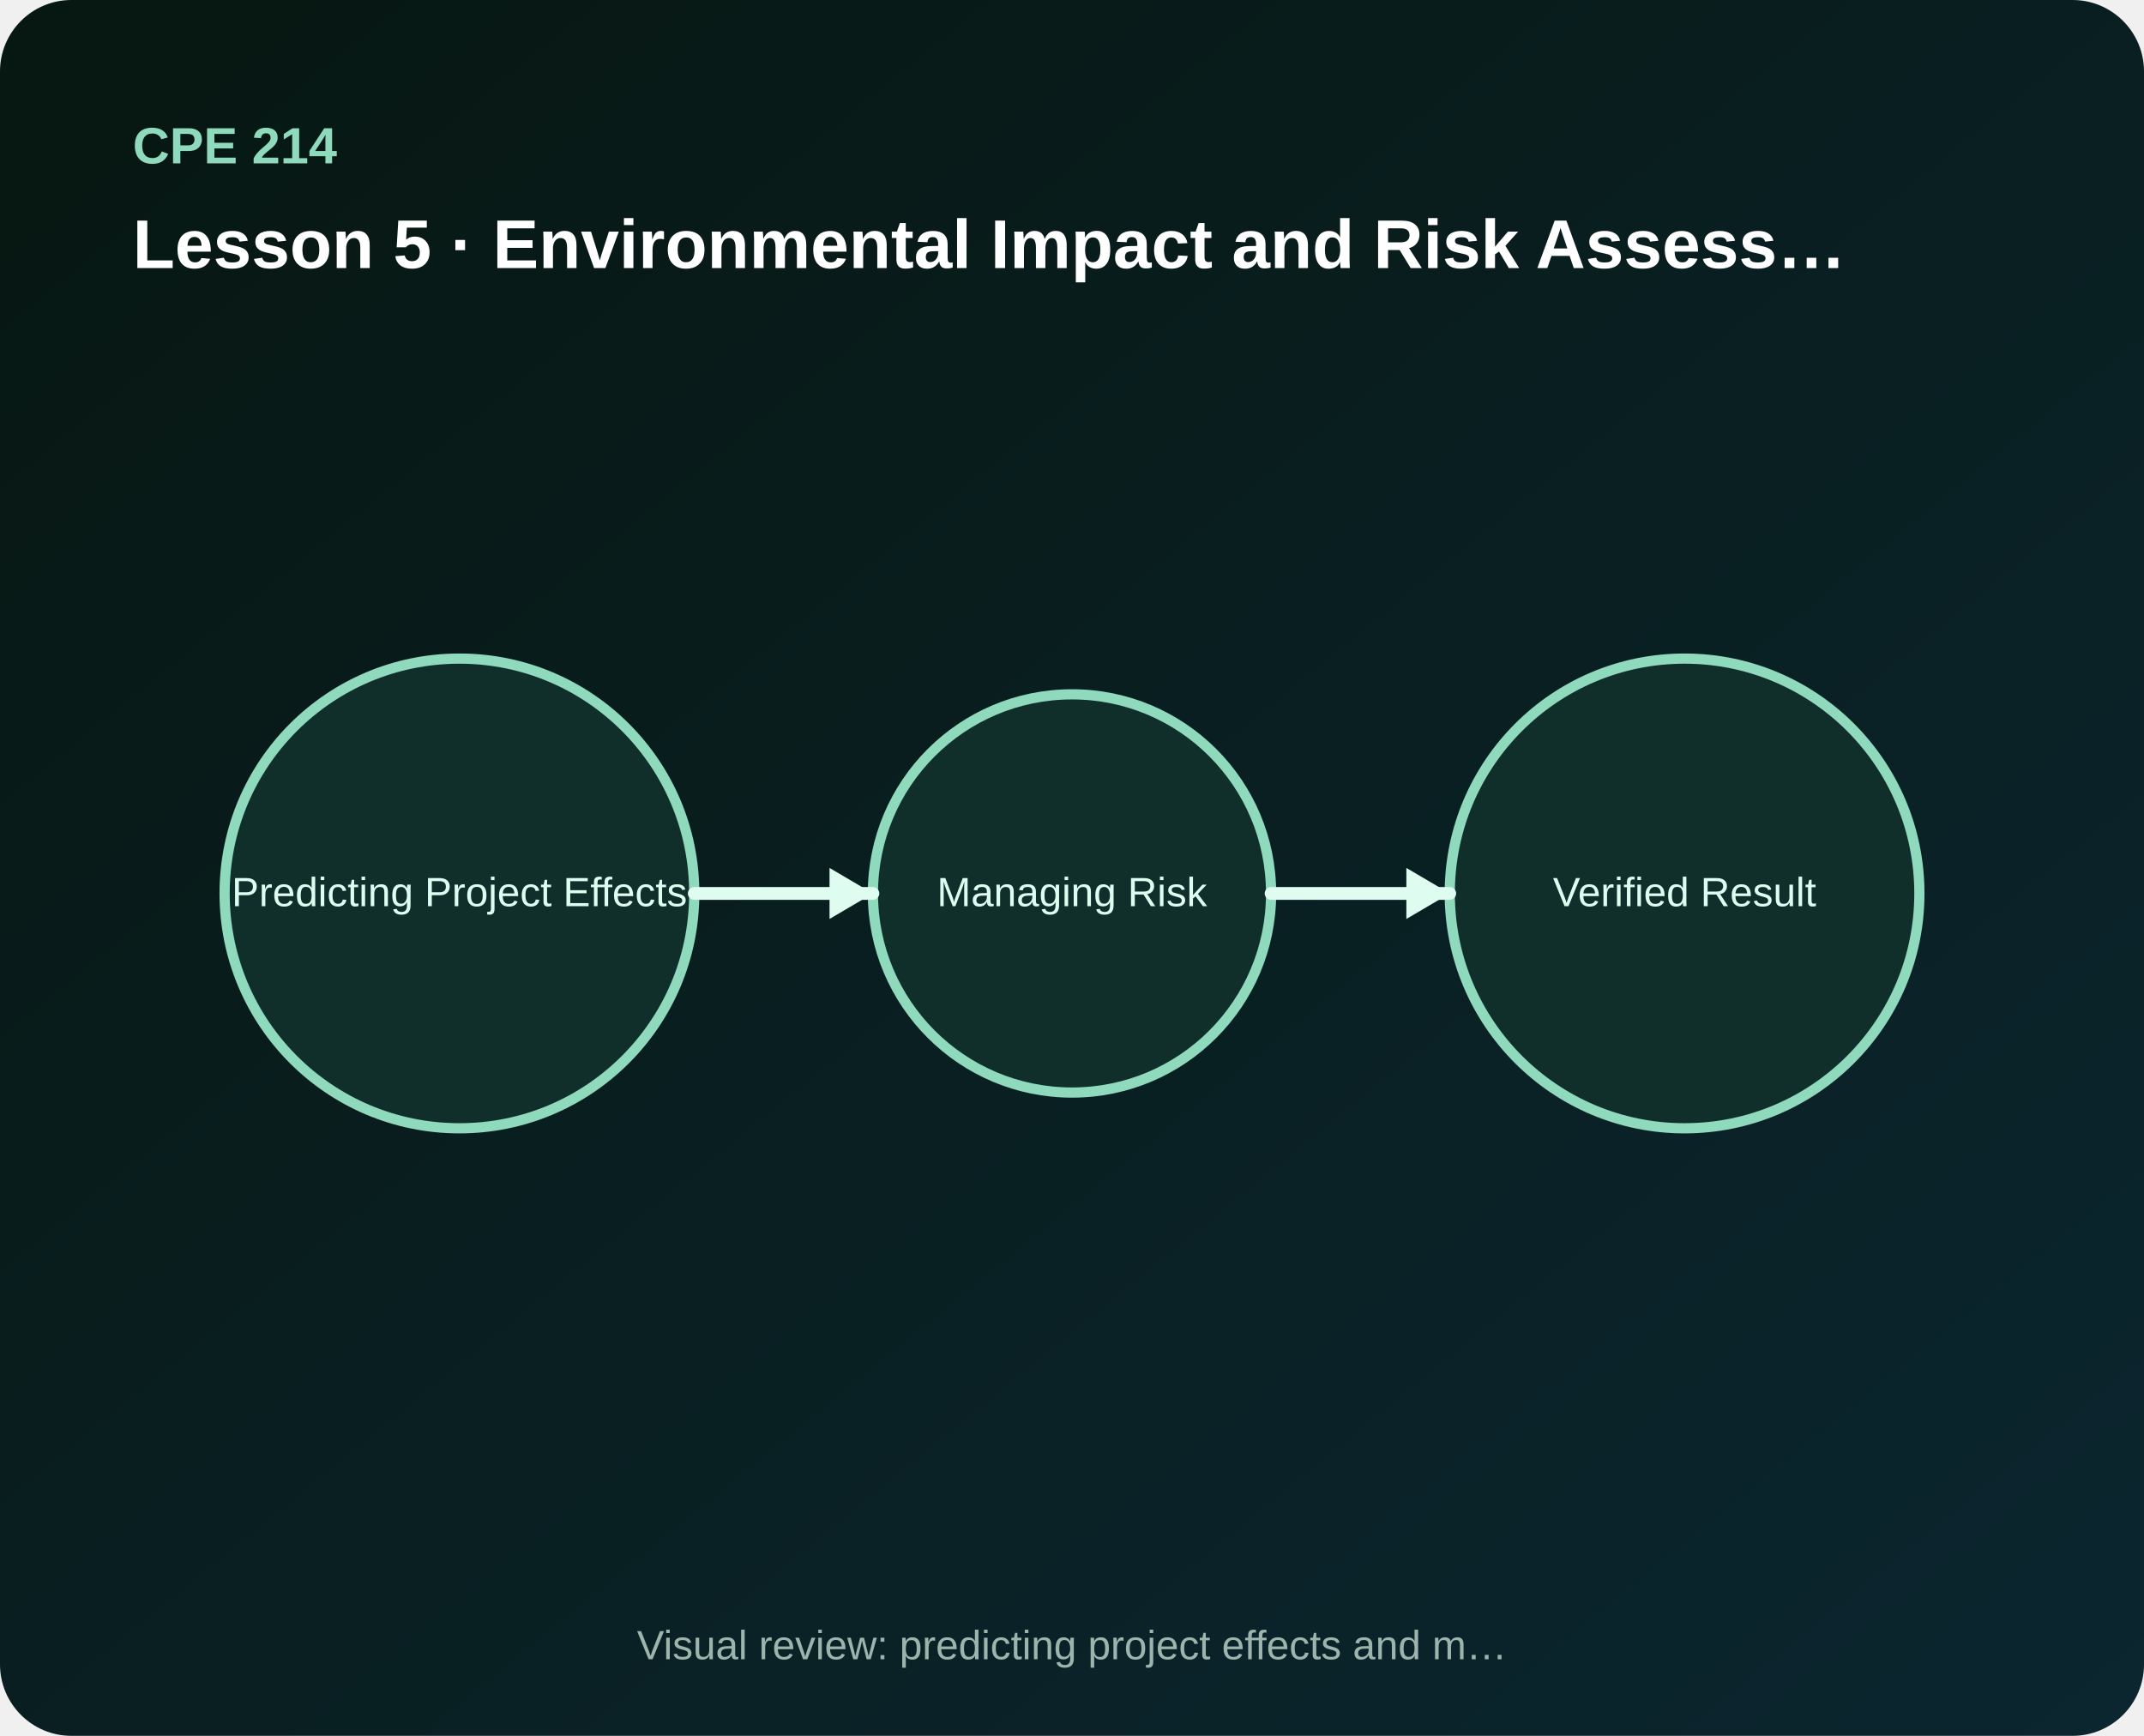
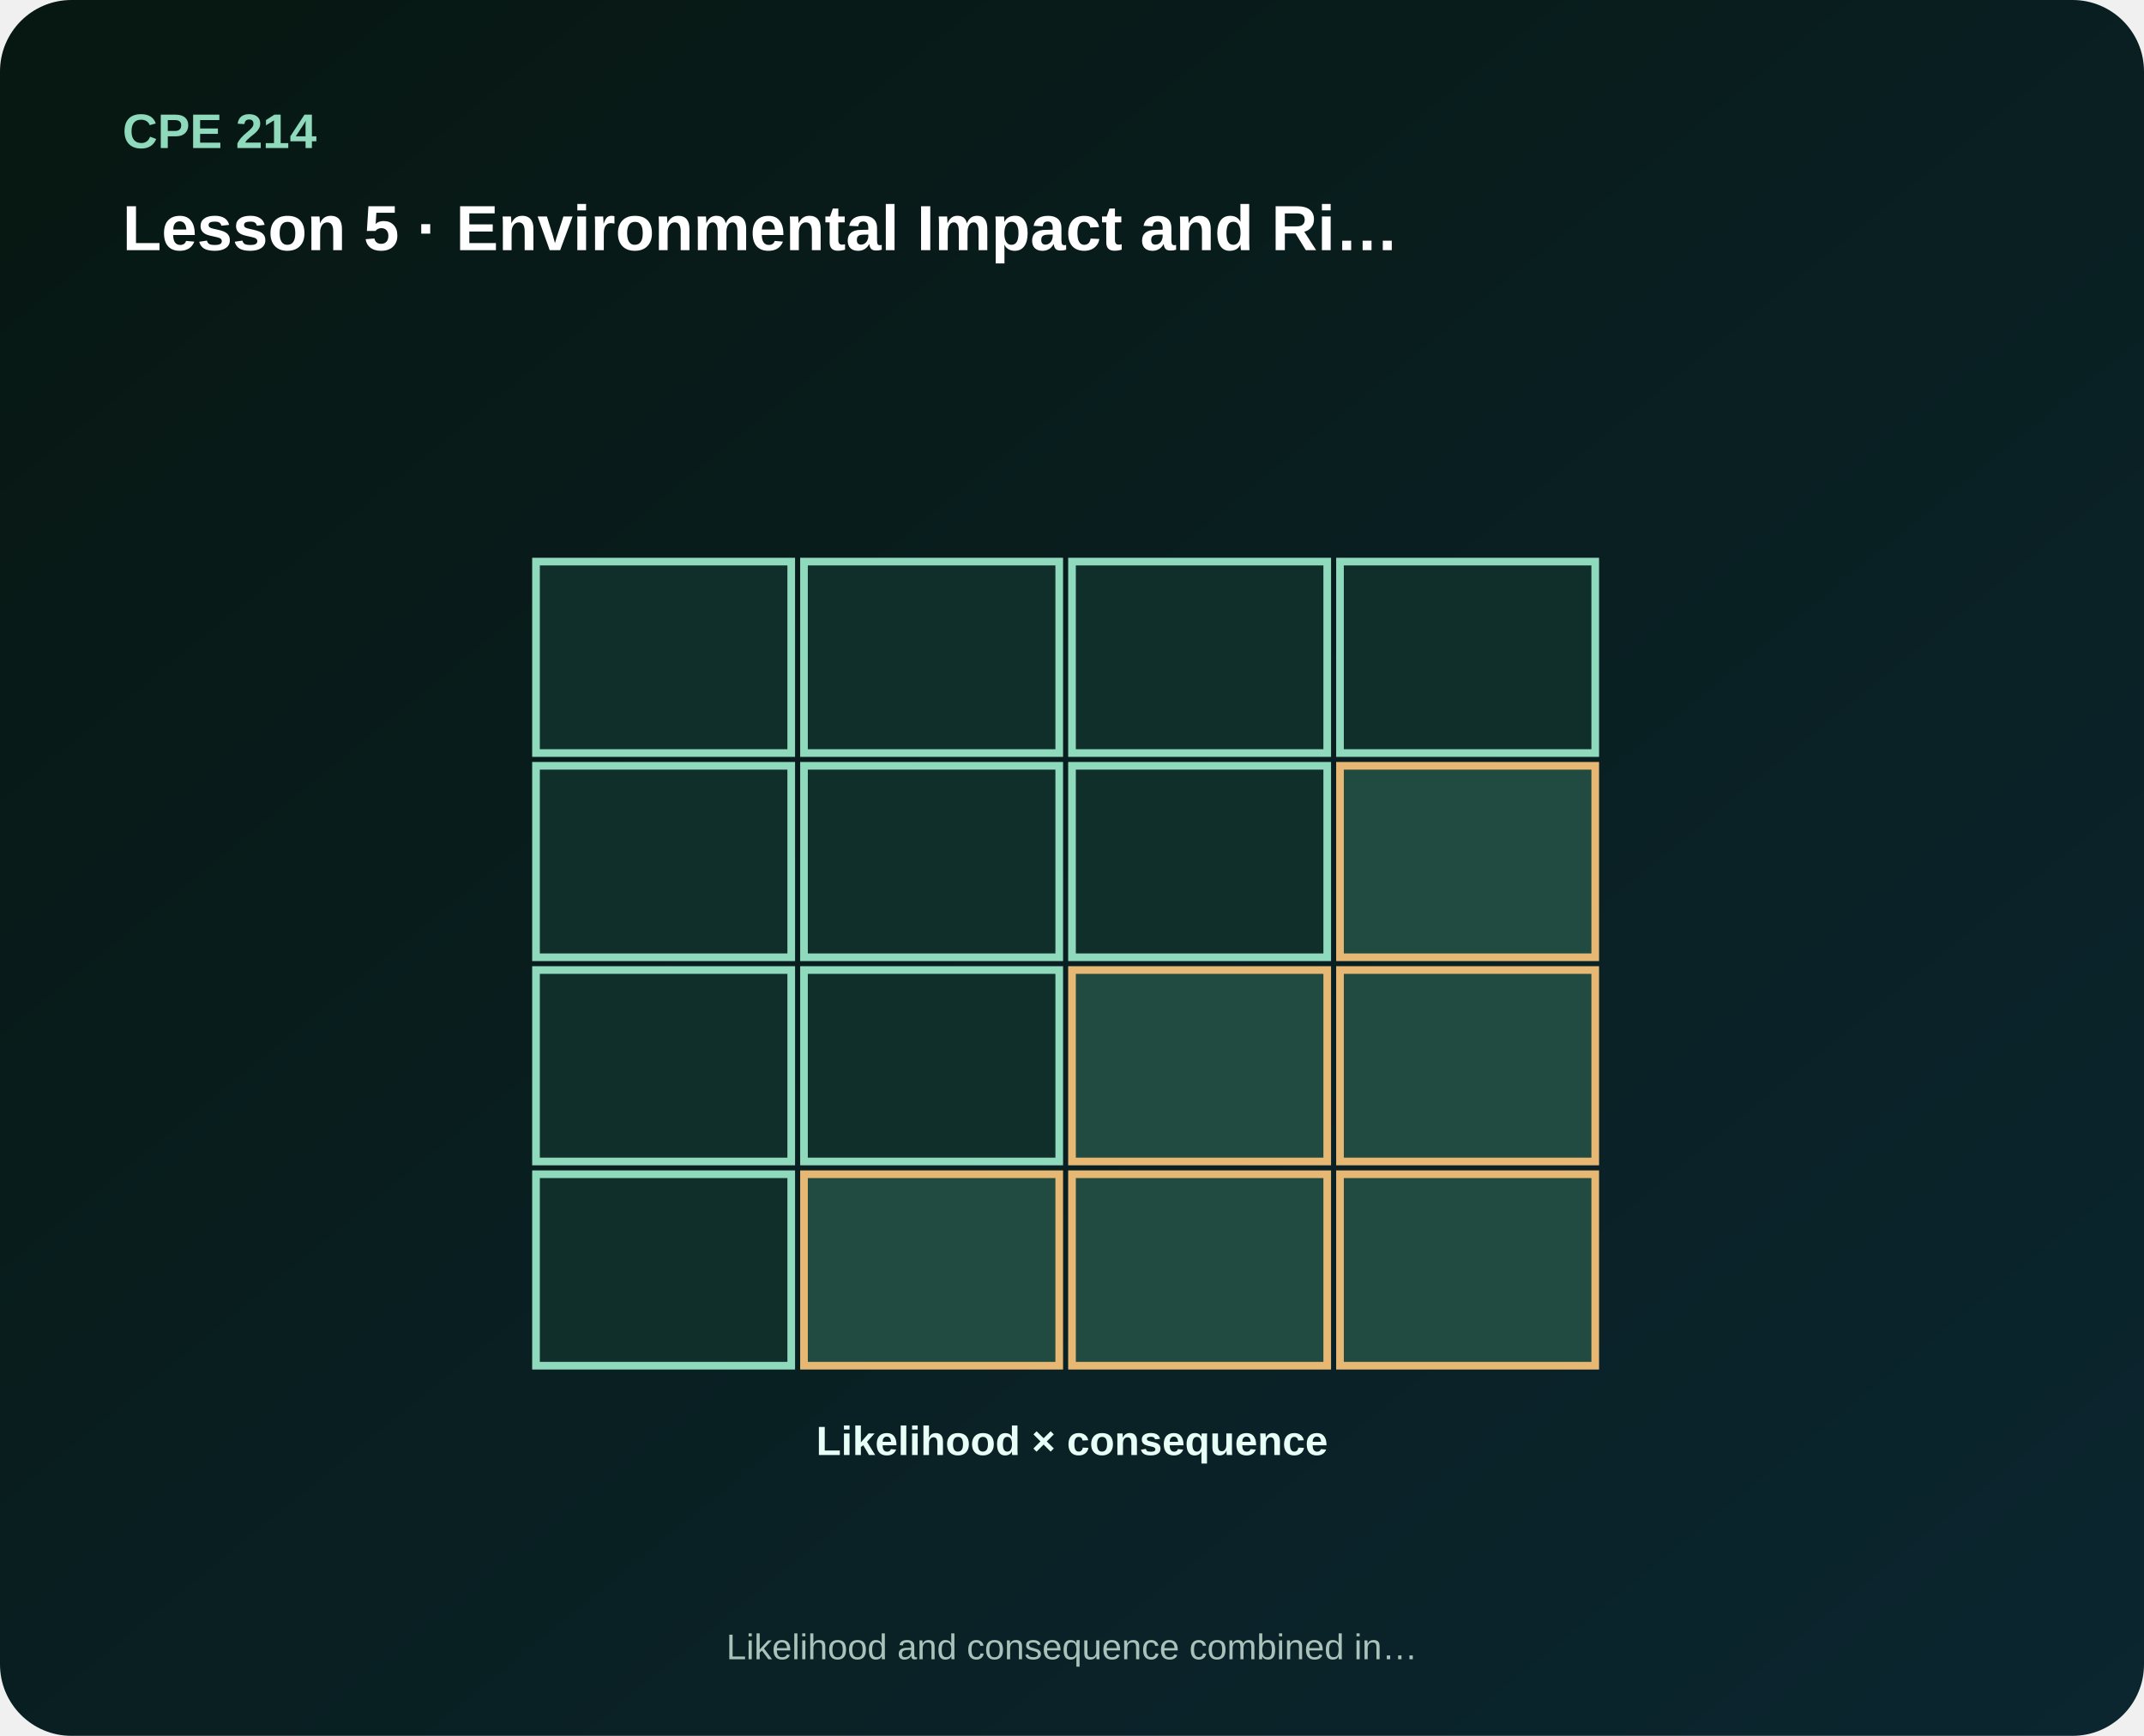
<svg xmlns="http://www.w3.org/2000/svg" viewBox="0 0 840 680" role="img" aria-labelledby="title desc">
  <defs>
    <linearGradient id="bg" x2="1" y2="1">
      <stop stop-color="#071711" />
      <stop offset="1" stop-color="#0b2630" />
    </linearGradient>
  </defs>
  <rect width="840" height="680" rx="28" fill="url(#bg)" />
-   <style>.shape{fill:#102f2b;stroke:#8fd9bd;stroke-width:4}.wire{fill:none;stroke:#dffcf1;stroke-width:5;stroke-linecap:round;stroke-linejoin:round}.axis{fill:none;stroke:#8ba9a0;stroke-width:3}.signal{fill:none;stroke:#8fd9bd;stroke-width:7}.sample{stroke:#e7b873;stroke-width:3}.dimension{fill:none;stroke:#e7b873;stroke-width:3}.dot,.fill{fill:#dffcf1}</style>
-   <text x="52" y="64" text-anchor="start" font-family="Arial,sans-serif" font-size="20" font-weight="700" fill="#8fd9bd">CPE 214</text>
-   <text x="52" y="105" text-anchor="start" font-family="Arial,sans-serif" font-size="27" font-weight="700" fill="#ffffff">Lesson 5 · Environmental Impact and Risk Assess…</text>
-   <circle cx="420" cy="350" r="78" class="shape" />
-   <circle cx="180" cy="350" r="92" class="shape" />
-   <circle cx="660" cy="350" r="92" class="shape" />
-   <path d="M272 350H342M498 350H568" class="wire" />
-   <path d="M325 340l17 10-17 10M551 340l17 10-17 10" class="fill" />
-   <text x="180" y="355" text-anchor="middle" font-family="Arial,sans-serif" font-size="16" font-weight="500" fill="#dffcf1">Predicting Project Effects</text>
-   <text x="420" y="355" text-anchor="middle" font-family="Arial,sans-serif" font-size="16" font-weight="500" fill="#dffcf1">Managing Risk</text>
-   <text x="660" y="355" text-anchor="middle" font-family="Arial,sans-serif" font-size="16" font-weight="500" fill="#dffcf1">Verified Result</text>
-   <text x="420" y="650" text-anchor="middle" font-family="Arial,sans-serif" font-size="16" font-weight="500" fill="#9db4ad">Visual review: predicting project effects and m…</text>
+   <style>.box{fill:#102f2b;stroke:#8fd9bd;stroke-width:3}.node{fill:#102f2b;stroke:#8fd9bd;stroke-width:4}.accent{fill:#214a41;stroke:#e7b873;stroke-width:3}.line{fill:none;stroke:#dffcf1;stroke-width:5;stroke-linecap:round;stroke-linejoin:round}.thin,.axis{fill:none;stroke:#8ba9a0;stroke-width:3}.signal{fill:none;stroke:#8fd9bd;stroke-width:7}.sample{stroke:#e7b873;stroke-width:3}.goldline{fill:none;stroke:#e7b873;stroke-width:4}.gold{fill:#e7b873}</style>
+   <text x="48" y="58" text-anchor="start" font-family="Arial,sans-serif" font-size="19" font-weight="700" fill="#8fd9bd">CPE 214</text>
+   <text x="48" y="98" text-anchor="start" font-family="Arial,sans-serif" font-size="25" font-weight="700" fill="#fff">Lesson 5 · Environmental Impact and Ri…</text>
+   <rect x="210" y="220" width="100" height="75" class="box" />
+   <rect x="315" y="220" width="100" height="75" class="box" />
+   <rect x="420" y="220" width="100" height="75" class="box" />
+   <rect x="525" y="220" width="100" height="75" class="box" />
+   <rect x="210" y="300" width="100" height="75" class="box" />
+   <rect x="315" y="300" width="100" height="75" class="box" />
+   <rect x="420" y="300" width="100" height="75" class="box" />
+   <rect x="525" y="300" width="100" height="75" class="accent" />
+   <rect x="210" y="380" width="100" height="75" class="box" />
+   <rect x="315" y="380" width="100" height="75" class="box" />
+   <rect x="420" y="380" width="100" height="75" class="accent" />
+   <rect x="525" y="380" width="100" height="75" class="accent" />
+   <rect x="210" y="460" width="100" height="75" class="box" />
+   <rect x="315" y="460" width="100" height="75" class="accent" />
+   <rect x="420" y="460" width="100" height="75" class="accent" />
+   <rect x="525" y="460" width="100" height="75" class="accent" />
+   <text x="420" y="570" text-anchor="middle" font-family="Arial,sans-serif" font-size="16" font-weight="600" fill="#e8fff7">Likelihood × consequence</text>
+   <text x="420" y="650" text-anchor="middle" font-family="Arial,sans-serif" font-size="14" font-weight="400" fill="#aac2ba">Likelihood and consequence combined in…</text>
</svg>
